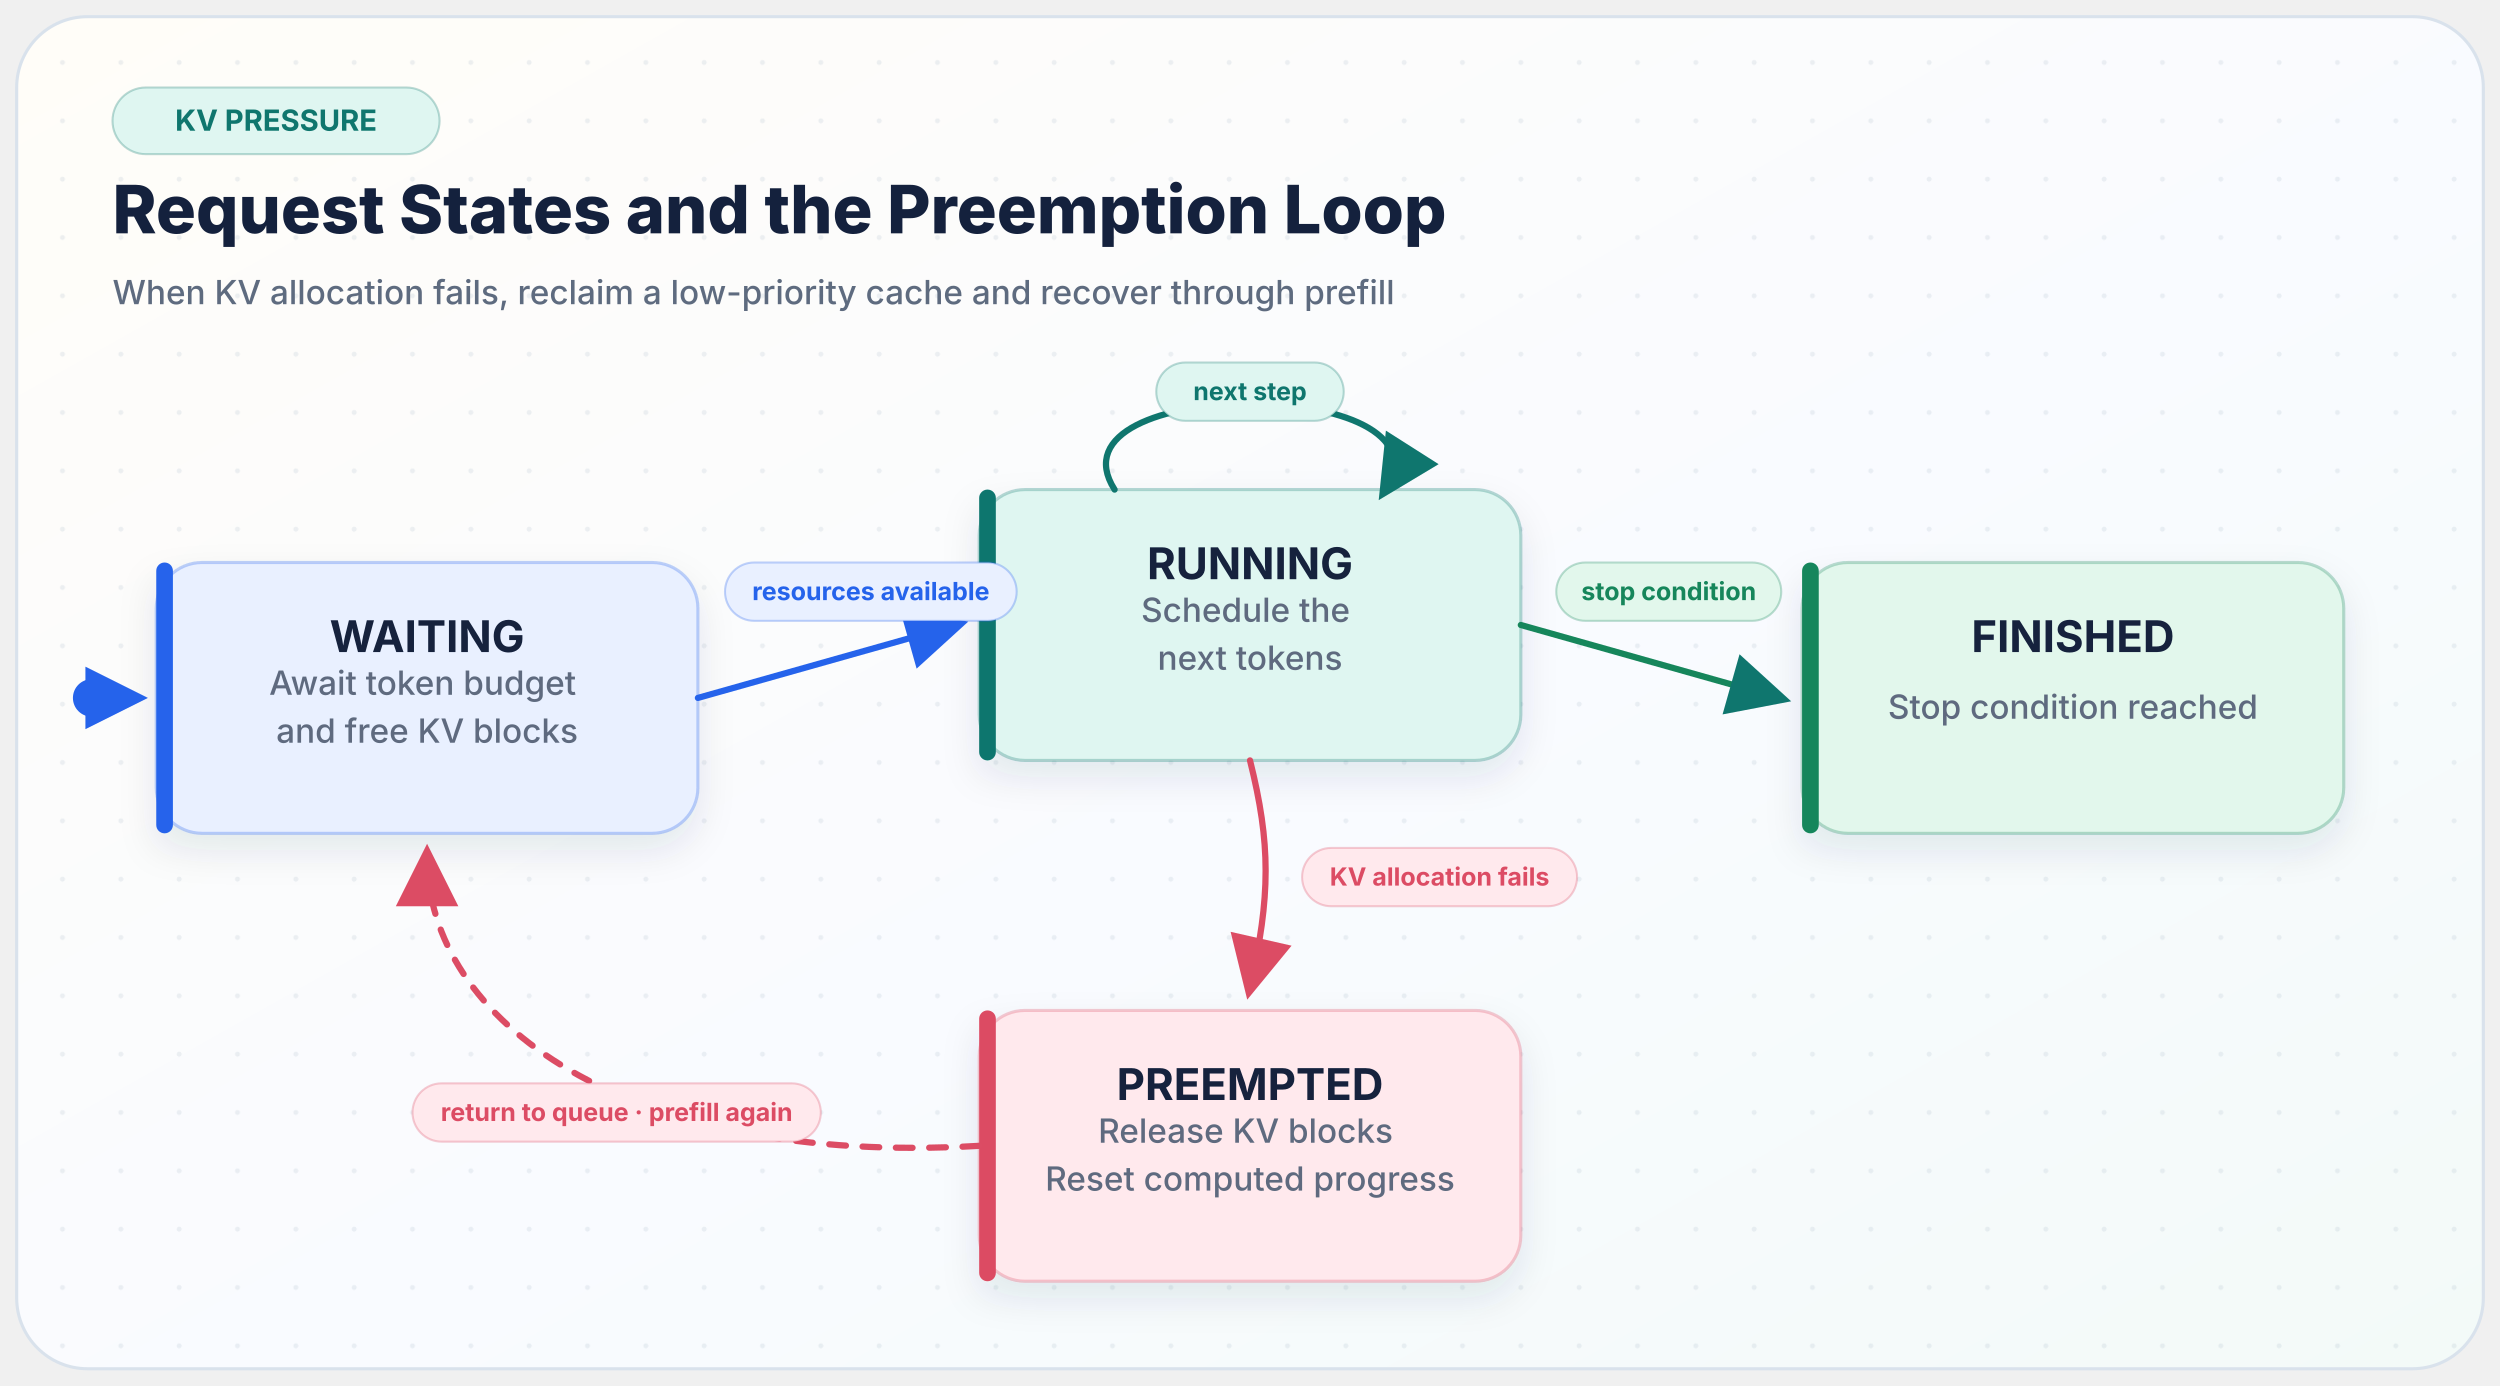
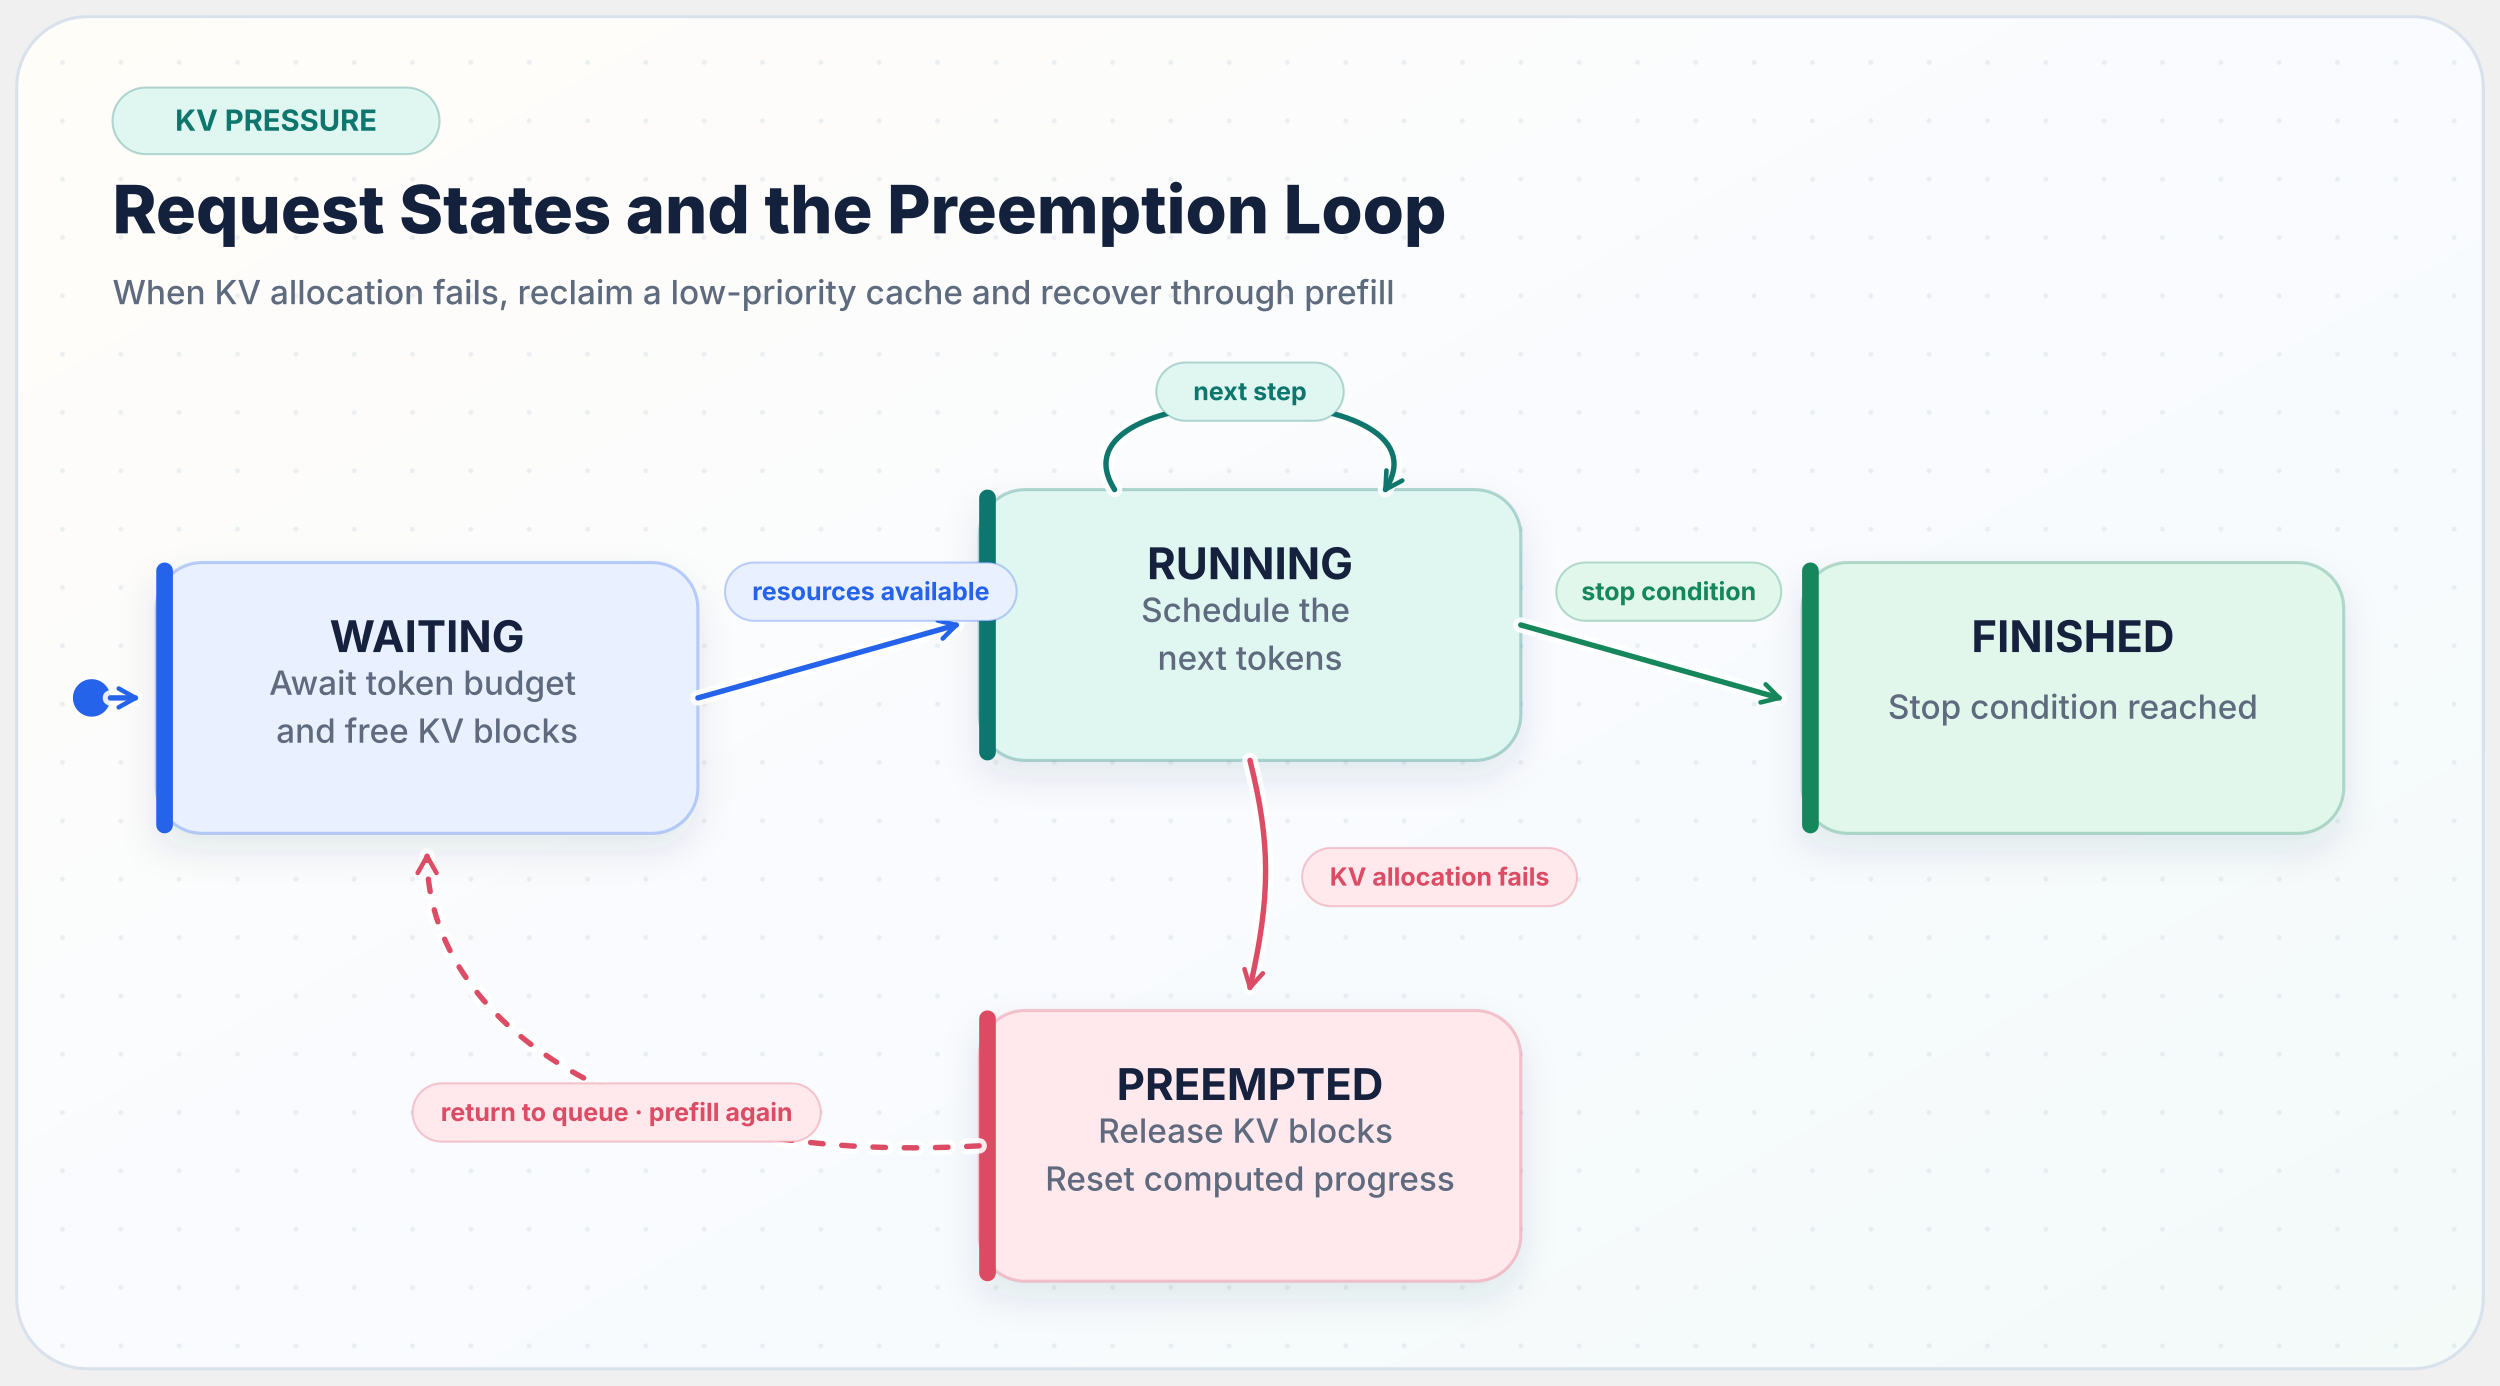
<svg xmlns="http://www.w3.org/2000/svg" width="1200" height="665" viewBox="0 0 1200 665" role="img" aria-labelledby="diagram-title diagram-desc">
  <defs>
    <linearGradient id="paper" x1="0" y1="0" x2="1" y2="1">
      <stop offset="0" stop-color="#fffdf8" />
      <stop offset=".55" stop-color="#f9fbff" />
      <stop offset="1" stop-color="#f3faf8" />
    </linearGradient>
    <pattern id="dots" width="28" height="28" patternUnits="userSpaceOnUse">
      <circle cx="2" cy="2" r="1.2" fill="#9fb0c2" opacity=".18" />
    </pattern>
    <filter id="shadow" x="-20%" y="-20%" width="140%" height="150%">
      <feDropShadow dx="0" dy="8" stdDeviation="9" flood-color="#183153" flood-opacity=".10" />
    </filter>
-     <marker id="arrow" markerWidth="10" markerHeight="10" refX="8" refY="5" orient="auto" markerUnits="strokeWidth">
-       <path d="M 0 0 L 10 5 L 0 10 z" fill="#b8c4d2" />
+     <marker id="arrow" markerWidth="12" markerHeight="12" refX="10" refY="6" orient="auto" markerUnits="userSpaceOnUse">
+       <path d="M 2 1.5 L 10 6 L 2 10.5" fill="none" stroke="#b8c4d2" stroke-width="2.2" stroke-linecap="round" stroke-linejoin="round" />
    </marker>
-     <marker id="arrowTeal" markerWidth="10" markerHeight="10" refX="8" refY="5" orient="auto" markerUnits="strokeWidth">
-       <path d="M 0 0 L 10 5 L 0 10 z" fill="#0f766e" />
+     <marker id="arrowTeal" markerWidth="12" markerHeight="12" refX="10" refY="6" orient="auto" markerUnits="userSpaceOnUse">
+       <path d="M 2 1.5 L 10 6 L 2 10.5" fill="none" stroke="#0f766e" stroke-width="2.2" stroke-linecap="round" stroke-linejoin="round" />
    </marker>
-     <marker id="arrowBlue" markerWidth="10" markerHeight="10" refX="8" refY="5" orient="auto" markerUnits="strokeWidth">
-       <path d="M 0 0 L 10 5 L 0 10 z" fill="#2563eb" />
+     <marker id="arrowBlue" markerWidth="12" markerHeight="12" refX="10" refY="6" orient="auto" markerUnits="userSpaceOnUse">
+       <path d="M 2 1.5 L 10 6 L 2 10.5" fill="none" stroke="#2563eb" stroke-width="2.2" stroke-linecap="round" stroke-linejoin="round" />
    </marker>
-     <marker id="arrowAmber" markerWidth="10" markerHeight="10" refX="8" refY="5" orient="auto" markerUnits="strokeWidth">
-       <path d="M 0 0 L 10 5 L 0 10 z" fill="#d97706" />
+     <marker id="arrowIndigo" markerWidth="12" markerHeight="12" refX="10" refY="6" orient="auto" markerUnits="userSpaceOnUse">
+       <path d="M 2 1.5 L 10 6 L 2 10.5" fill="none" stroke="#4f46e5" stroke-width="2.2" stroke-linecap="round" stroke-linejoin="round" />
    </marker>
-     <marker id="arrowRose" markerWidth="10" markerHeight="10" refX="8" refY="5" orient="auto" markerUnits="strokeWidth">
-       <path d="M 0 0 L 10 5 L 0 10 z" fill="#dc4c64" />
+     <marker id="arrowAmber" markerWidth="12" markerHeight="12" refX="10" refY="6" orient="auto" markerUnits="userSpaceOnUse">
+       <path d="M 2 1.5 L 10 6 L 2 10.5" fill="none" stroke="#d97706" stroke-width="2.2" stroke-linecap="round" stroke-linejoin="round" />
+     </marker>
+     <marker id="arrowRose" markerWidth="12" markerHeight="12" refX="10" refY="6" orient="auto" markerUnits="userSpaceOnUse">
+       <path d="M 2 1.5 L 10 6 L 2 10.5" fill="none" stroke="#dc4c64" stroke-width="2.2" stroke-linecap="round" stroke-linejoin="round" />
+     </marker>
+     <marker id="arrowGreen" markerWidth="12" markerHeight="12" refX="10" refY="6" orient="auto" markerUnits="userSpaceOnUse">
+       <path d="M 2 1.5 L 10 6 L 2 10.5" fill="none" stroke="#16865b" stroke-width="2.2" stroke-linecap="round" stroke-linejoin="round" />
    </marker>
  </defs>
  <rect x="8" y="8" width="1184" height="649" rx="34" fill="url(#paper)" stroke="#d9e2ec" stroke-width="1.5" />
  <rect x="8" y="8" width="1184" height="649" rx="34" fill="url(#dots)" />
  <g>
    <rect x="54" y="42" width="157" height="32" rx="16" fill="#dff6f1" stroke="#0f766e" stroke-opacity=".28" />
    <text x="132.5" y="62.76" text-anchor="middle" font-family="Inter, Noto Sans SC, PingFang SC, Microsoft YaHei, system-ui, sans-serif" font-size="14" font-weight="700" fill="#0f766e" opacity="1">
      <tspan x="132.5" dy="0">KV PRESSURE</tspan>
    </text>
  </g>
  <text x="54" y="112" text-anchor="start" font-family="Inter, Noto Sans SC, PingFang SC, Microsoft YaHei, system-ui, sans-serif" font-size="32" font-weight="800" fill="#14213d" opacity="1">
    <tspan x="54" dy="0">Request States and the Preemption Loop</tspan>
  </text>
  <text x="54" y="146" text-anchor="start" font-family="Inter, Noto Sans SC, PingFang SC, Microsoft YaHei, system-ui, sans-serif" font-size="16" font-weight="500" fill="#5e6b7f" opacity="1">
    <tspan x="54" dy="0">When KV allocation fails, reclaim a low-priority cache and recover through prefill</tspan>
  </text>
  <g filter="url(#shadow)">
    <rect x="75" y="270" width="260" height="130" rx="22" fill="#e9f0ff" stroke="#2563eb" stroke-opacity=".28" stroke-width="1.5" />
    <rect x="75" y="270" width="8" height="130" rx="4" fill="#2563eb" />
    <text x="205" y="313" text-anchor="middle" font-family="Inter, Noto Sans SC, PingFang SC, Microsoft YaHei, system-ui, sans-serif" font-size="21" font-weight="750" fill="#14213d" opacity="1">
      <tspan x="205" dy="0">WAITING</tspan>
    </text>
    <text x="205" y="333.5" text-anchor="middle" font-family="Inter, Noto Sans SC, PingFang SC, Microsoft YaHei, system-ui, sans-serif" font-size="16" font-weight="500" fill="#5e6b7f" opacity="1">
      <tspan x="205" dy="0">Await token budget</tspan>
      <tspan x="205" dy="23">and free KV blocks</tspan>
    </text>
  </g>
  <g filter="url(#shadow)">
    <rect x="470" y="235" width="260" height="130" rx="22" fill="#dff6f1" stroke="#0f766e" stroke-opacity=".28" stroke-width="1.5" />
    <rect x="470" y="235" width="8" height="130" rx="4" fill="#0f766e" />
    <text x="600" y="278" text-anchor="middle" font-family="Inter, Noto Sans SC, PingFang SC, Microsoft YaHei, system-ui, sans-serif" font-size="21" font-weight="750" fill="#14213d" opacity="1">
      <tspan x="600" dy="0">RUNNING</tspan>
    </text>
    <text x="600" y="298.5" text-anchor="middle" font-family="Inter, Noto Sans SC, PingFang SC, Microsoft YaHei, system-ui, sans-serif" font-size="16" font-weight="500" fill="#5e6b7f" opacity="1">
      <tspan x="600" dy="0">Schedule the</tspan>
      <tspan x="600" dy="23">next tokens</tspan>
    </text>
  </g>
  <g filter="url(#shadow)">
    <rect x="865" y="270" width="260" height="130" rx="22" fill="#e2f7ec" stroke="#16865b" stroke-opacity=".28" stroke-width="1.5" />
    <rect x="865" y="270" width="8" height="130" rx="4" fill="#16865b" />
    <text x="995" y="313" text-anchor="middle" font-family="Inter, Noto Sans SC, PingFang SC, Microsoft YaHei, system-ui, sans-serif" font-size="21" font-weight="750" fill="#14213d" opacity="1">
      <tspan x="995" dy="0">FINISHED</tspan>
    </text>
    <text x="995" y="345" text-anchor="middle" font-family="Inter, Noto Sans SC, PingFang SC, Microsoft YaHei, system-ui, sans-serif" font-size="16" font-weight="500" fill="#5e6b7f" opacity="1">
      <tspan x="995" dy="0">Stop condition reached</tspan>
    </text>
  </g>
  <g filter="url(#shadow)">
    <rect x="470" y="485" width="260" height="130" rx="22" fill="#ffe9ed" stroke="#dc4c64" stroke-opacity=".28" stroke-width="1.5" />
    <rect x="470" y="485" width="8" height="130" rx="4" fill="#dc4c64" />
    <text x="600" y="528" text-anchor="middle" font-family="Inter, Noto Sans SC, PingFang SC, Microsoft YaHei, system-ui, sans-serif" font-size="21" font-weight="750" fill="#14213d" opacity="1">
      <tspan x="600" dy="0">PREEMPTED</tspan>
    </text>
    <text x="600" y="548.5" text-anchor="middle" font-family="Inter, Noto Sans SC, PingFang SC, Microsoft YaHei, system-ui, sans-serif" font-size="16" font-weight="500" fill="#5e6b7f" opacity="1">
      <tspan x="600" dy="0">Release KV blocks</tspan>
      <tspan x="600" dy="23">Reset computed progress</tspan>
    </text>
  </g>
  <circle cx="44" cy="335" r="9" fill="#2563eb" />
-   <path d="M 53 335 L 65 335" fill="none" stroke="#2563eb" stroke-width="3" stroke-linecap="round" stroke-linejoin="round" marker-end="url(#arrowBlue)" opacity="1" />
-   <path d="M 335 335 L 459 300" fill="none" stroke="#2563eb" stroke-width="3" stroke-linecap="round" stroke-linejoin="round" marker-end="url(#arrowBlue)" opacity="1" />
+   <g class="flow-connector" opacity="1">
+     <path d="M 53 335 L 65 335" fill="none" stroke="#ffffff" stroke-opacity=".88" stroke-width="7.4" stroke-linecap="round" stroke-linejoin="round" />
+     <path d="M 53 335 L 65 335" fill="none" stroke="#2563eb" stroke-width="2.6" stroke-linecap="round" stroke-linejoin="round" marker-end="url(#arrowBlue)" />
+   </g>
+   <g class="flow-connector" opacity="1">
+     <path d="M 335 335 L 459 300" fill="none" stroke="#ffffff" stroke-opacity=".88" stroke-width="7.4" stroke-linecap="round" stroke-linejoin="round" />
+     <path d="M 335 335 L 459 300" fill="none" stroke="#2563eb" stroke-width="2.6" stroke-linecap="round" stroke-linejoin="round" marker-end="url(#arrowBlue)" />
+   </g>
  <g>
    <rect x="348" y="270" width="140" height="28" rx="14" fill="#e9f0ff" stroke="#2563eb" stroke-opacity=".28" />
    <text x="418" y="288.08" text-anchor="middle" font-family="Inter, Noto Sans SC, PingFang SC, Microsoft YaHei, system-ui, sans-serif" font-size="12" font-weight="700" fill="#2563eb" opacity="1">
      <tspan x="418" dy="0">resources available</tspan>
    </text>
  </g>
-   <path d="M 730 300 L 854 335" fill="none" stroke="#16865b" stroke-width="3" stroke-linecap="round" stroke-linejoin="round" marker-end="url(#arrowTeal)" opacity="1" />
+   <g class="flow-connector" opacity="1">
+     <path d="M 730 300 L 854 335" fill="none" stroke="#ffffff" stroke-opacity=".88" stroke-width="7.4" stroke-linecap="round" stroke-linejoin="round" />
+     <path d="M 730 300 L 854 335" fill="none" stroke="#16865b" stroke-width="2.6" stroke-linecap="round" stroke-linejoin="round" marker-end="url(#arrowGreen)" />
+   </g>
  <g>
    <rect x="747" y="270" width="108" height="28" rx="14" fill="#e2f7ec" stroke="#16865b" stroke-opacity=".28" />
    <text x="801" y="288.08" text-anchor="middle" font-family="Inter, Noto Sans SC, PingFang SC, Microsoft YaHei, system-ui, sans-serif" font-size="12" font-weight="700" fill="#16865b" opacity="1">
      <tspan x="801" dy="0">stop condition</tspan>
    </text>
  </g>
-   <path d="M 600 365 C 610 405, 610 430, 600 474" fill="none" stroke="#dc4c64" stroke-width="3" stroke-linecap="round" stroke-linejoin="round" marker-end="url(#arrowRose)" opacity="1" />
+   <g class="flow-connector" opacity="1">
+     <path d="M 600 365 C 610 405, 610 430, 600 474" fill="none" stroke="#ffffff" stroke-opacity=".88" stroke-width="7.4" stroke-linecap="round" stroke-linejoin="round" />
+     <path d="M 600 365 C 610 405, 610 430, 600 474" fill="none" stroke="#dc4c64" stroke-width="2.6" stroke-linecap="round" stroke-linejoin="round" marker-end="url(#arrowRose)" />
+   </g>
  <g>
    <rect x="625" y="407" width="132" height="28" rx="14" fill="#ffe9ed" stroke="#dc4c64" stroke-opacity=".28" />
    <text x="691" y="425.08" text-anchor="middle" font-family="Inter, Noto Sans SC, PingFang SC, Microsoft YaHei, system-ui, sans-serif" font-size="12" font-weight="700" fill="#dc4c64" opacity="1">
      <tspan x="691" dy="0">KV allocation fails</tspan>
    </text>
  </g>
-   <path d="M 470 550 C 300 560, 205 490, 205 411" fill="none" stroke="#dc4c64" stroke-width="3" stroke-linecap="round" stroke-linejoin="round" marker-end="url(#arrowRose)" stroke-dasharray="8 8" opacity="1" />
+   <g class="flow-connector" opacity="1">
+     <path d="M 470 550 C 300 560, 205 490, 205 411" fill="none" stroke="#ffffff" stroke-opacity=".88" stroke-width="7.4" stroke-linecap="round" stroke-linejoin="round" stroke-dasharray="6 9" />
+     <path d="M 470 550 C 300 560, 205 490, 205 411" fill="none" stroke="#dc4c64" stroke-width="2.6" stroke-linecap="round" stroke-linejoin="round" marker-end="url(#arrowRose)" stroke-dasharray="6 9" />
+   </g>
  <g>
    <rect x="198" y="520" width="196" height="28" rx="14" fill="#ffe9ed" stroke="#dc4c64" stroke-opacity=".28" />
    <text x="296" y="538.08" text-anchor="middle" font-family="Inter, Noto Sans SC, PingFang SC, Microsoft YaHei, system-ui, sans-serif" font-size="12" font-weight="700" fill="#dc4c64" opacity="1">
      <tspan x="296" dy="0">return to queue · prefill again</tspan>
    </text>
  </g>
-   <path d="M 535 235 C 500 180, 700 180, 665 235" fill="none" stroke="#0f766e" stroke-width="3" stroke-linecap="round" stroke-linejoin="round" marker-end="url(#arrowTeal)" opacity="1" />
+   <g class="flow-connector" opacity="1">
+     <path d="M 535 235 C 500 180, 700 180, 665 235" fill="none" stroke="#ffffff" stroke-opacity=".88" stroke-width="7.4" stroke-linecap="round" stroke-linejoin="round" />
+     <path d="M 535 235 C 500 180, 700 180, 665 235" fill="none" stroke="#0f766e" stroke-width="2.6" stroke-linecap="round" stroke-linejoin="round" marker-end="url(#arrowTeal)" />
+   </g>
  <g>
    <rect x="555" y="174" width="90" height="28" rx="14" fill="#dff6f1" stroke="#0f766e" stroke-opacity=".28" />
    <text x="600" y="192.08" text-anchor="middle" font-family="Inter, Noto Sans SC, PingFang SC, Microsoft YaHei, system-ui, sans-serif" font-size="12" font-weight="700" fill="#0f766e" opacity="1">
      <tspan x="600" dy="0">next step</tspan>
    </text>
  </g>
</svg>
